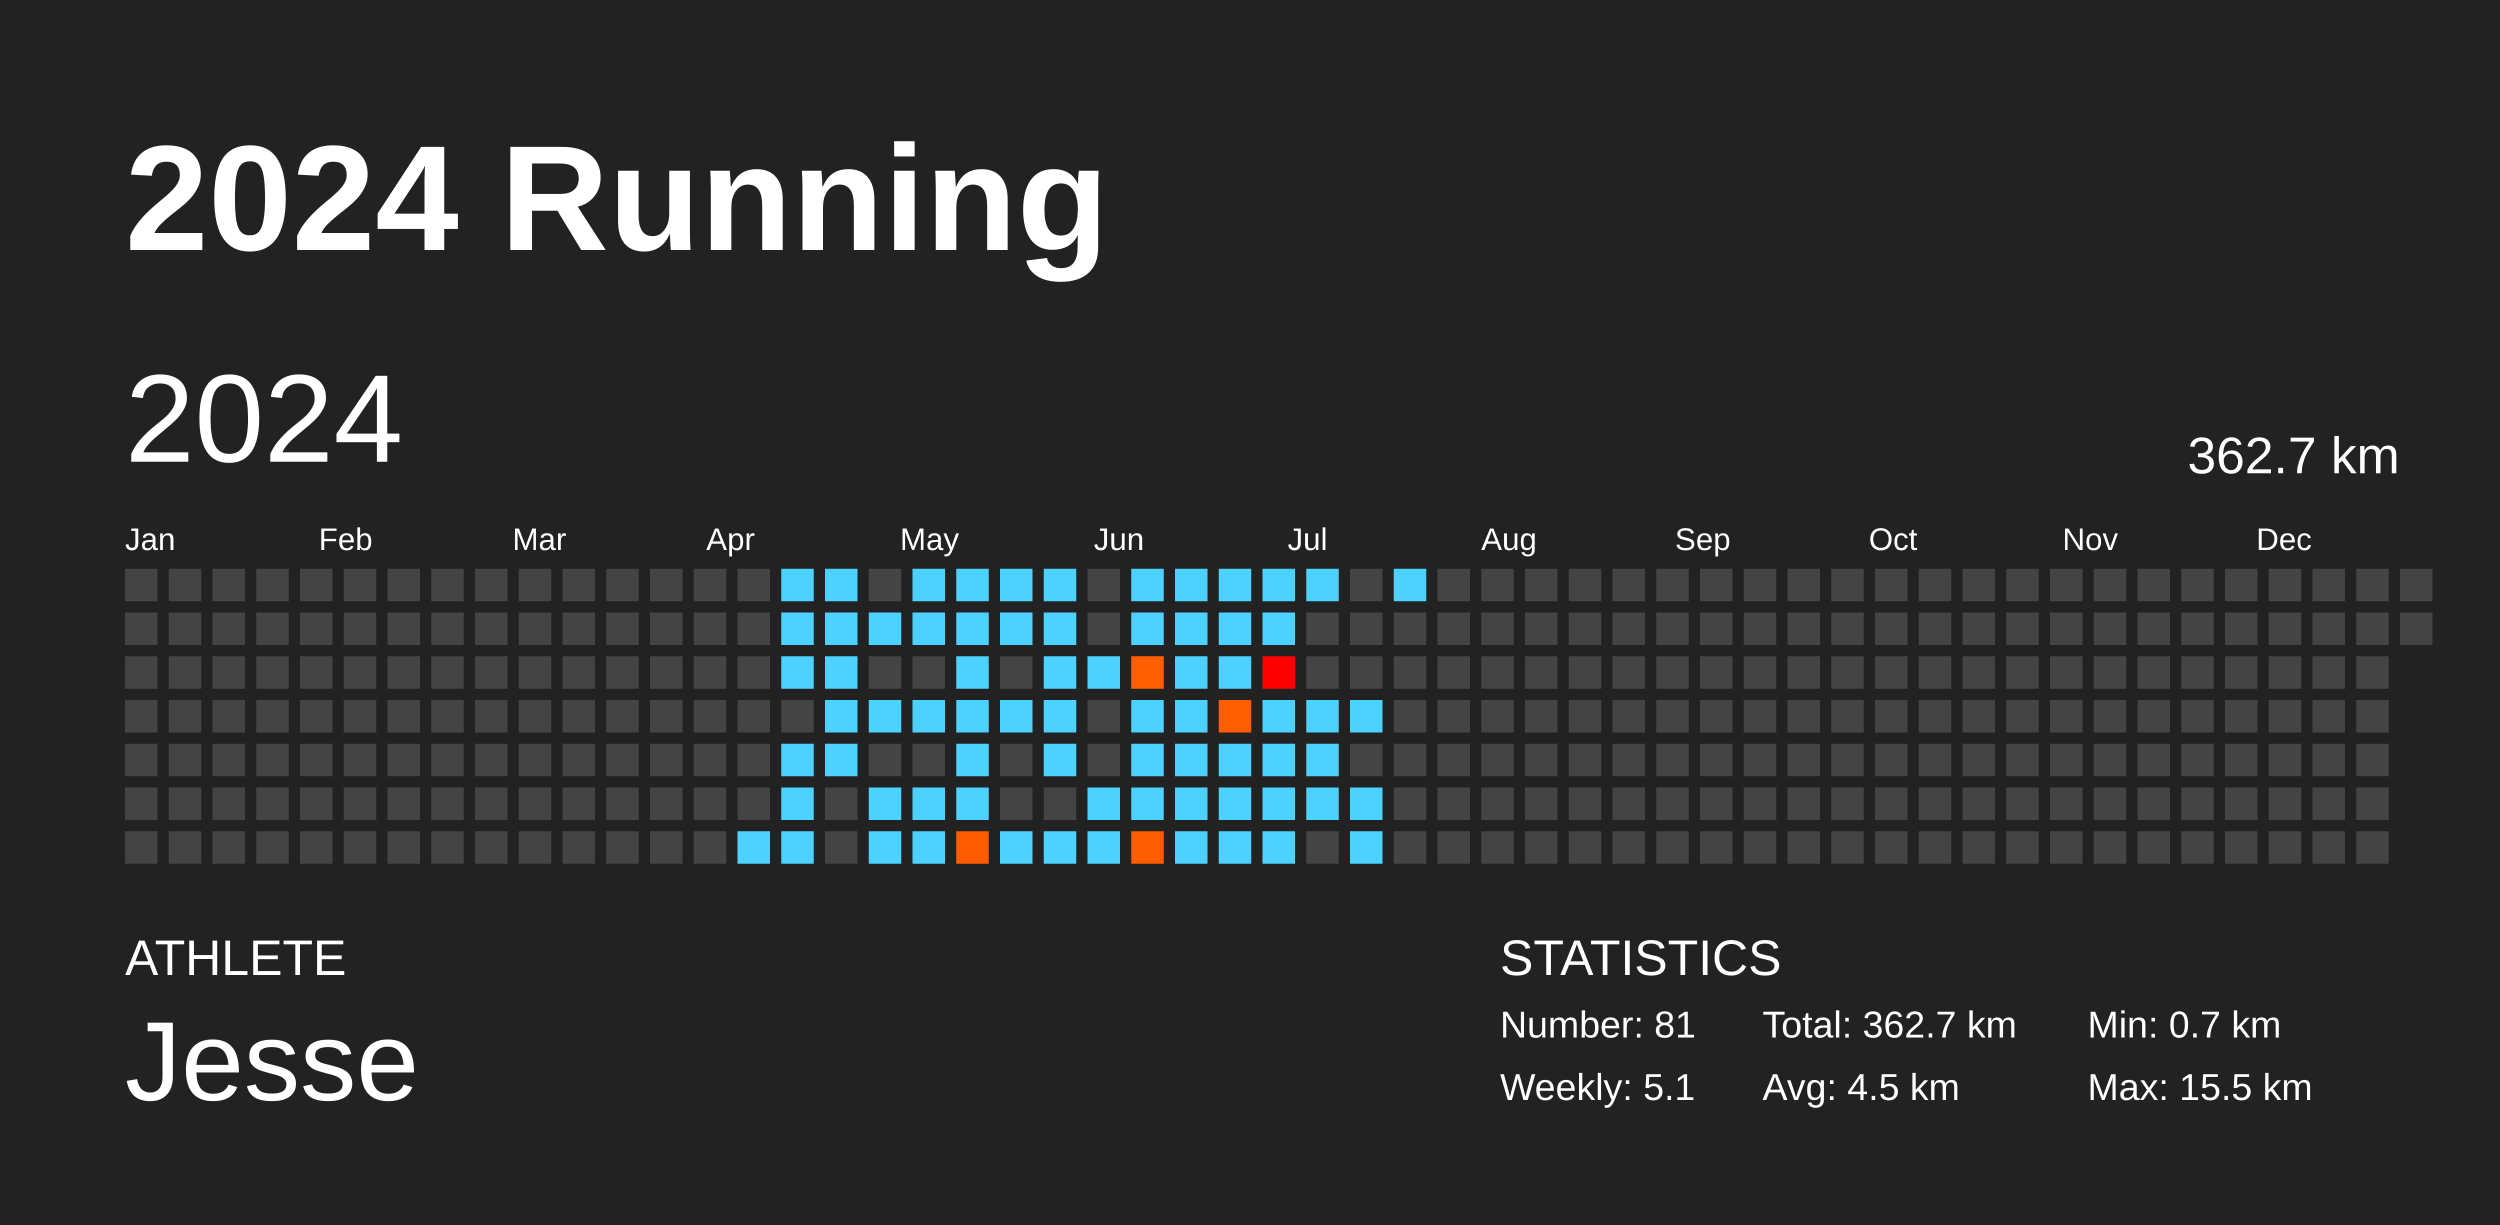
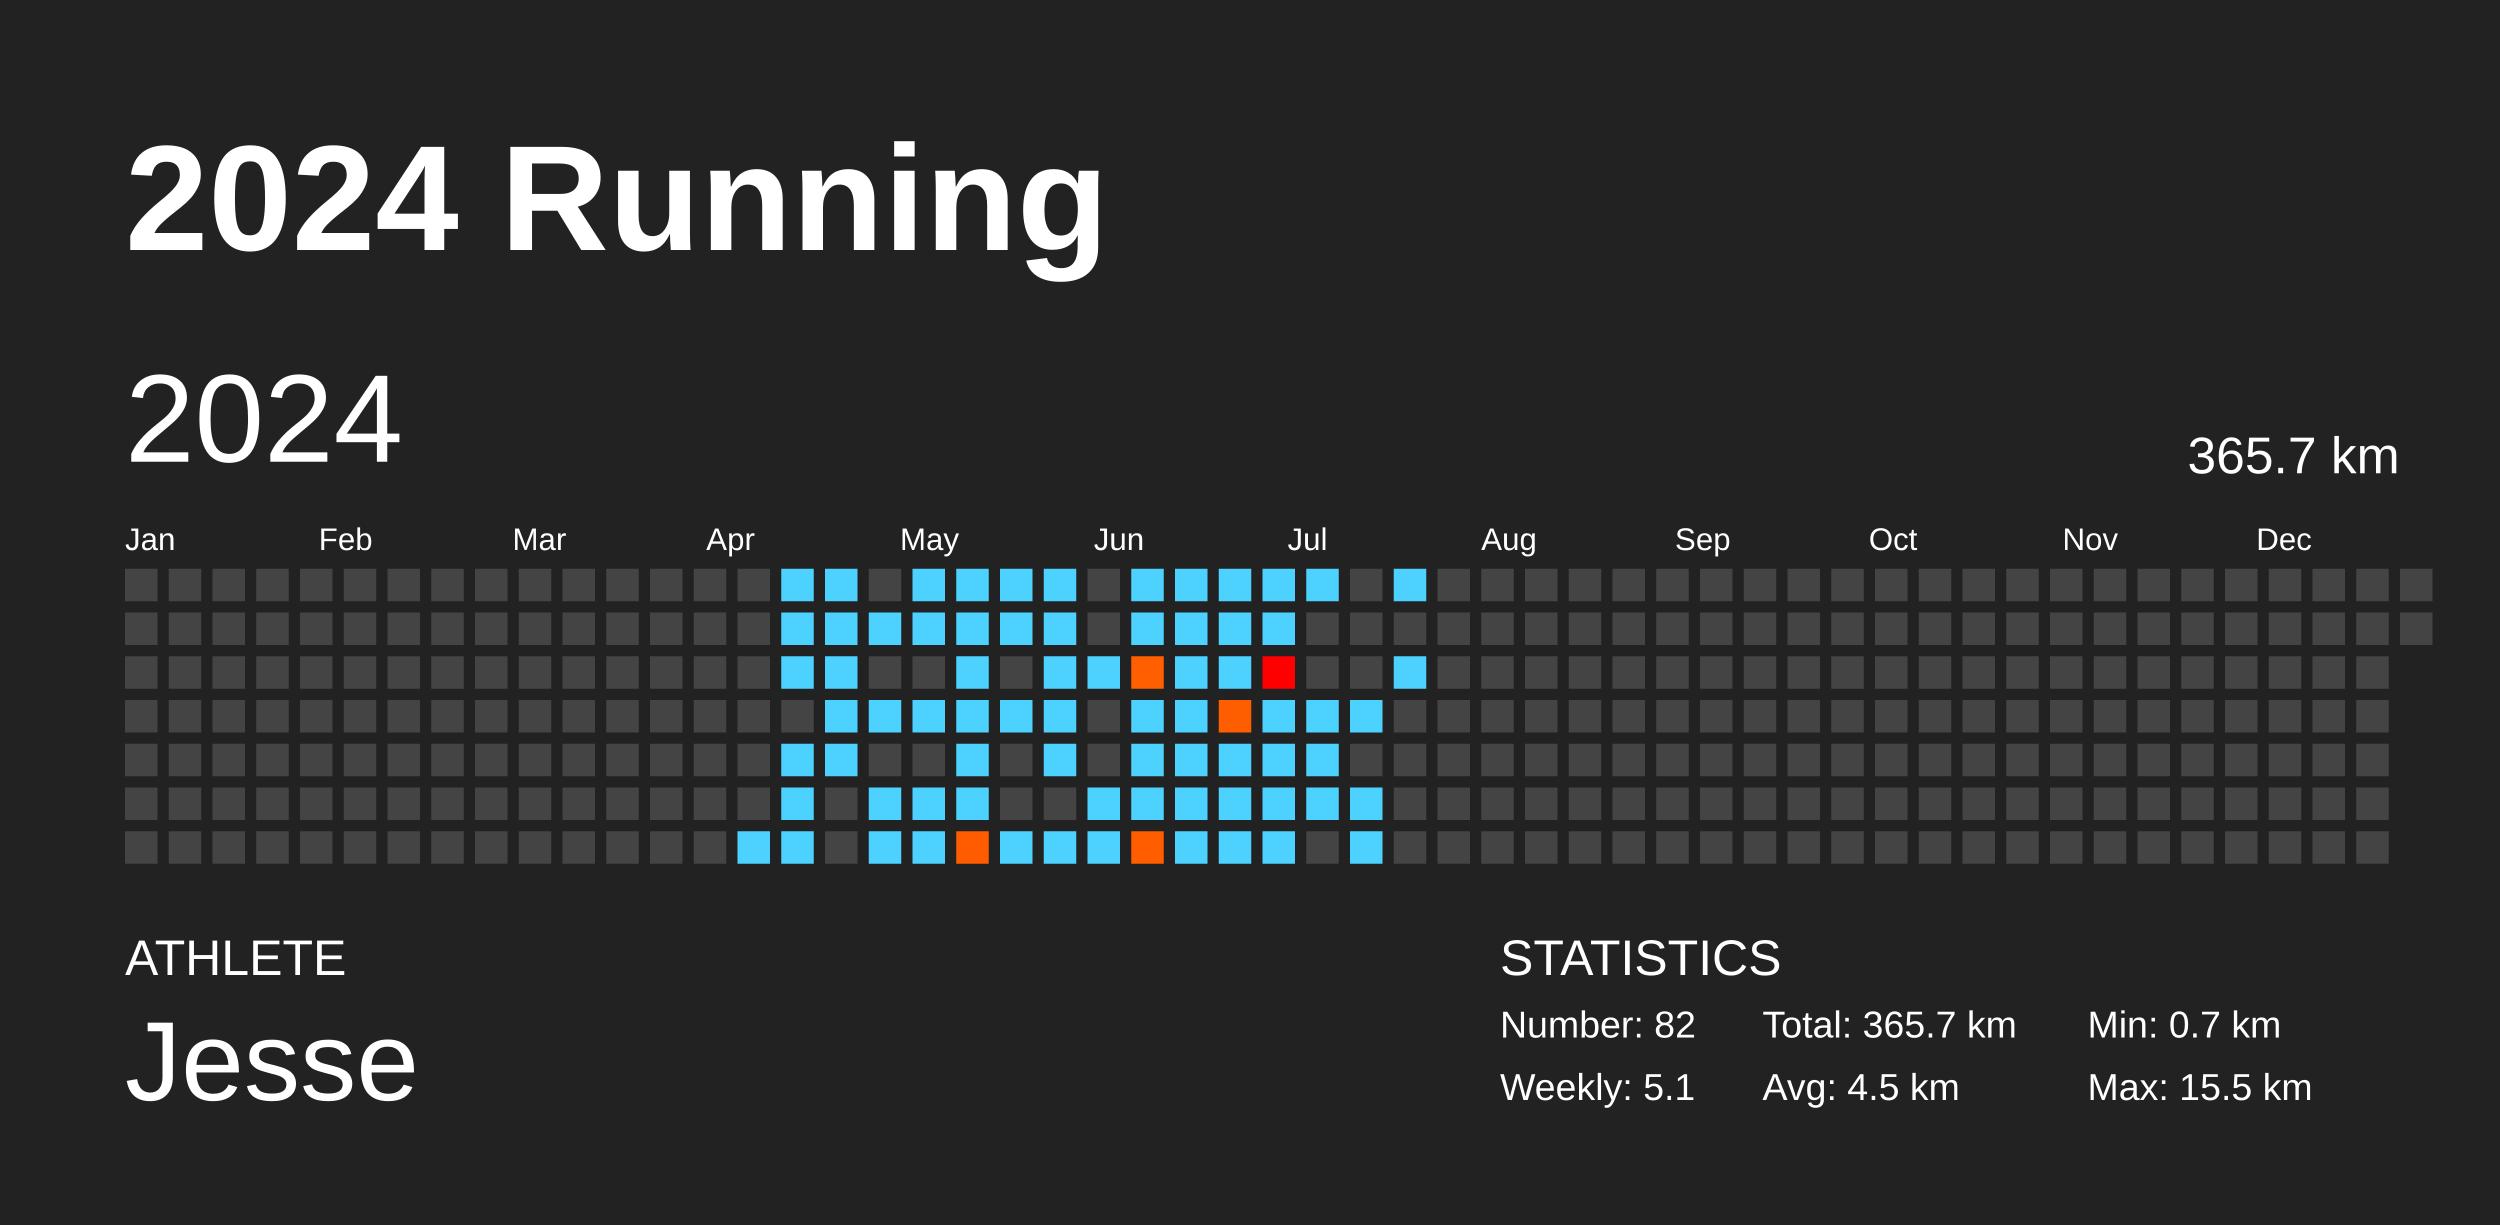
<svg xmlns="http://www.w3.org/2000/svg" baseProfile="full" height="98mm" version="1.1" viewBox="0,0,200,98" width="200mm">
  <defs />
  <rect fill="#222222" height="98" width="200" x="0" y="0" />
  <text fill="#FFFFFF" style="font-size:12px; font-family:Arial; font-weight:bold;" x="10" y="20">2024 Running</text>
  <text fill="#FFFFFF" style="font-size:4px; font-family:Arial" x="10" y="78">ATHLETE</text>
  <text fill="#FFFFFF" style="font-size:9px; font-family:Arial" x="10" y="88">Jesse</text>
  <text fill="#FFFFFF" style="font-size:4px; font-family:Arial" x="120" y="78">STATISTICS</text>
-   <text fill="#FFFFFF" style="font-size:3px; font-family:Arial" x="120" y="83">Number: 81</text>
+   <text fill="#FFFFFF" style="font-size:3px; font-family:Arial" x="120" y="83">Number: 82</text>
  <text fill="#FFFFFF" style="font-size:3px; font-family:Arial" x="120" y="88">Weekly: 5.1</text>
-   <text fill="#FFFFFF" style="font-size:3px; font-family:Arial" x="141" y="83">Total: 362.7 km</text>
+   <text fill="#FFFFFF" style="font-size:3px; font-family:Arial" x="141" y="83">Total: 365.7 km</text>
  <text fill="#FFFFFF" style="font-size:3px; font-family:Arial" x="141" y="88">Avg: 4.5 km</text>
  <text fill="#FFFFFF" style="font-size:3px; font-family:Arial" x="167" y="83">Min: 0.7 km</text>
  <text fill="#FFFFFF" style="font-size:3px; font-family:Arial" x="167" y="88">Max: 15.5 km</text>
  <text dominant-baseline="hanging" fill="#FFFFFF" style="font-size:10.0px; font-family:Arial;" x="10" y="30">2024</text>
-   <text dominant-baseline="hanging" fill="#FFFFFF" style="font-size:4.125px; font-family:Arial;" x="175" y="35">362.7 km</text>
+   <text dominant-baseline="hanging" fill="#FFFFFF" style="font-size:4.125px; font-family:Arial;" x="175" y="35">365.7 km</text>
  <text fill="#FFFFFF" style="font-size:2.5px; font-family:Arial" x="10.0" y="44">Jan</text>
  <text fill="#FFFFFF" style="font-size:2.5px; font-family:Arial" x="25.5" y="44">Feb</text>
  <text fill="#FFFFFF" style="font-size:2.5px; font-family:Arial" x="41.0" y="44">Mar</text>
  <text fill="#FFFFFF" style="font-size:2.5px; font-family:Arial" x="56.5" y="44">Apr</text>
  <text fill="#FFFFFF" style="font-size:2.5px; font-family:Arial" x="72.0" y="44">May</text>
  <text fill="#FFFFFF" style="font-size:2.5px; font-family:Arial" x="87.5" y="44">Jun</text>
  <text fill="#FFFFFF" style="font-size:2.5px; font-family:Arial" x="103.0" y="44">Jul</text>
  <text fill="#FFFFFF" style="font-size:2.5px; font-family:Arial" x="118.5" y="44">Aug</text>
  <text fill="#FFFFFF" style="font-size:2.5px; font-family:Arial" x="134.0" y="44">Sep</text>
  <text fill="#FFFFFF" style="font-size:2.5px; font-family:Arial" x="149.5" y="44">Oct</text>
  <text fill="#FFFFFF" style="font-size:2.5px; font-family:Arial" x="165.0" y="44">Nov</text>
  <text fill="#FFFFFF" style="font-size:2.5px; font-family:Arial" x="180.5" y="44">Dec</text>
  <rect fill="#444444" height="2.6" width="2.6" x="10.0" y="45.5" />
  <rect fill="#444444" height="2.6" width="2.6" x="10.0" y="49.0" />
  <rect fill="#444444" height="2.6" width="2.6" x="10.0" y="52.5" />
  <rect fill="#444444" height="2.6" width="2.6" x="10.0" y="56.0" />
  <rect fill="#444444" height="2.6" width="2.6" x="10.0" y="59.5" />
  <rect fill="#444444" height="2.6" width="2.6" x="10.0" y="63.0" />
  <rect fill="#444444" height="2.6" width="2.6" x="10.0" y="66.5" />
  <rect fill="#444444" height="2.6" width="2.6" x="13.5" y="45.5" />
  <rect fill="#444444" height="2.6" width="2.6" x="13.5" y="49.0" />
  <rect fill="#444444" height="2.6" width="2.6" x="13.5" y="52.5" />
  <rect fill="#444444" height="2.6" width="2.6" x="13.5" y="56.0" />
  <rect fill="#444444" height="2.6" width="2.6" x="13.5" y="59.5" />
  <rect fill="#444444" height="2.6" width="2.6" x="13.5" y="63.0" />
  <rect fill="#444444" height="2.6" width="2.6" x="13.5" y="66.5" />
  <rect fill="#444444" height="2.6" width="2.6" x="17.0" y="45.5" />
  <rect fill="#444444" height="2.6" width="2.6" x="17.0" y="49.0" />
  <rect fill="#444444" height="2.6" width="2.6" x="17.0" y="52.5" />
  <rect fill="#444444" height="2.6" width="2.6" x="17.0" y="56.0" />
  <rect fill="#444444" height="2.6" width="2.6" x="17.0" y="59.5" />
  <rect fill="#444444" height="2.6" width="2.6" x="17.0" y="63.0" />
  <rect fill="#444444" height="2.6" width="2.6" x="17.0" y="66.5" />
  <rect fill="#444444" height="2.6" width="2.6" x="20.5" y="45.5" />
  <rect fill="#444444" height="2.6" width="2.6" x="20.5" y="49.0" />
  <rect fill="#444444" height="2.6" width="2.6" x="20.5" y="52.5" />
  <rect fill="#444444" height="2.6" width="2.6" x="20.5" y="56.0" />
  <rect fill="#444444" height="2.6" width="2.6" x="20.5" y="59.5" />
  <rect fill="#444444" height="2.6" width="2.6" x="20.5" y="63.0" />
  <rect fill="#444444" height="2.6" width="2.6" x="20.5" y="66.5" />
  <rect fill="#444444" height="2.6" width="2.6" x="24.0" y="45.5" />
  <rect fill="#444444" height="2.6" width="2.6" x="24.0" y="49.0" />
  <rect fill="#444444" height="2.6" width="2.6" x="24.0" y="52.5" />
  <rect fill="#444444" height="2.6" width="2.6" x="24.0" y="56.0" />
  <rect fill="#444444" height="2.6" width="2.6" x="24.0" y="59.5" />
  <rect fill="#444444" height="2.6" width="2.6" x="24.0" y="63.0" />
  <rect fill="#444444" height="2.6" width="2.6" x="24.0" y="66.5" />
  <rect fill="#444444" height="2.6" width="2.6" x="27.5" y="45.5" />
  <rect fill="#444444" height="2.6" width="2.6" x="27.5" y="49.0" />
  <rect fill="#444444" height="2.6" width="2.6" x="27.5" y="52.5" />
  <rect fill="#444444" height="2.6" width="2.6" x="27.5" y="56.0" />
  <rect fill="#444444" height="2.6" width="2.6" x="27.5" y="59.5" />
  <rect fill="#444444" height="2.6" width="2.6" x="27.5" y="63.0" />
  <rect fill="#444444" height="2.6" width="2.6" x="27.5" y="66.5" />
  <rect fill="#444444" height="2.6" width="2.6" x="31.0" y="45.5" />
  <rect fill="#444444" height="2.6" width="2.6" x="31.0" y="49.0" />
  <rect fill="#444444" height="2.6" width="2.6" x="31.0" y="52.5" />
  <rect fill="#444444" height="2.6" width="2.6" x="31.0" y="56.0" />
  <rect fill="#444444" height="2.6" width="2.6" x="31.0" y="59.5" />
  <rect fill="#444444" height="2.6" width="2.6" x="31.0" y="63.0" />
  <rect fill="#444444" height="2.6" width="2.6" x="31.0" y="66.5" />
  <rect fill="#444444" height="2.6" width="2.6" x="34.5" y="45.5" />
  <rect fill="#444444" height="2.6" width="2.6" x="34.5" y="49.0" />
  <rect fill="#444444" height="2.6" width="2.6" x="34.5" y="52.5" />
  <rect fill="#444444" height="2.6" width="2.6" x="34.5" y="56.0" />
  <rect fill="#444444" height="2.6" width="2.6" x="34.5" y="59.5" />
  <rect fill="#444444" height="2.6" width="2.6" x="34.5" y="63.0" />
  <rect fill="#444444" height="2.6" width="2.6" x="34.5" y="66.5" />
  <rect fill="#444444" height="2.6" width="2.6" x="38.0" y="45.5" />
  <rect fill="#444444" height="2.6" width="2.6" x="38.0" y="49.0" />
  <rect fill="#444444" height="2.6" width="2.6" x="38.0" y="52.5" />
  <rect fill="#444444" height="2.6" width="2.6" x="38.0" y="56.0" />
  <rect fill="#444444" height="2.6" width="2.6" x="38.0" y="59.5" />
  <rect fill="#444444" height="2.6" width="2.6" x="38.0" y="63.0" />
  <rect fill="#444444" height="2.6" width="2.6" x="38.0" y="66.5" />
  <rect fill="#444444" height="2.6" width="2.6" x="41.5" y="45.5" />
  <rect fill="#444444" height="2.6" width="2.6" x="41.5" y="49.0" />
  <rect fill="#444444" height="2.6" width="2.6" x="41.5" y="52.5" />
  <rect fill="#444444" height="2.6" width="2.6" x="41.5" y="56.0" />
  <rect fill="#444444" height="2.6" width="2.6" x="41.5" y="59.5" />
  <rect fill="#444444" height="2.6" width="2.6" x="41.5" y="63.0" />
  <rect fill="#444444" height="2.6" width="2.6" x="41.5" y="66.5" />
  <rect fill="#444444" height="2.6" width="2.6" x="45.0" y="45.5" />
  <rect fill="#444444" height="2.6" width="2.6" x="45.0" y="49.0" />
  <rect fill="#444444" height="2.6" width="2.6" x="45.0" y="52.5" />
  <rect fill="#444444" height="2.6" width="2.6" x="45.0" y="56.0" />
  <rect fill="#444444" height="2.6" width="2.6" x="45.0" y="59.5" />
  <rect fill="#444444" height="2.6" width="2.6" x="45.0" y="63.0" />
  <rect fill="#444444" height="2.6" width="2.6" x="45.0" y="66.5" />
  <rect fill="#444444" height="2.6" width="2.6" x="48.5" y="45.5" />
  <rect fill="#444444" height="2.6" width="2.6" x="48.5" y="49.0" />
  <rect fill="#444444" height="2.6" width="2.6" x="48.5" y="52.5" />
  <rect fill="#444444" height="2.6" width="2.6" x="48.5" y="56.0" />
  <rect fill="#444444" height="2.6" width="2.6" x="48.5" y="59.5" />
  <rect fill="#444444" height="2.6" width="2.6" x="48.5" y="63.0" />
  <rect fill="#444444" height="2.6" width="2.6" x="48.5" y="66.5" />
  <rect fill="#444444" height="2.6" width="2.6" x="52.0" y="45.5" />
  <rect fill="#444444" height="2.6" width="2.6" x="52.0" y="49.0" />
  <rect fill="#444444" height="2.6" width="2.6" x="52.0" y="52.5" />
  <rect fill="#444444" height="2.6" width="2.6" x="52.0" y="56.0" />
  <rect fill="#444444" height="2.6" width="2.6" x="52.0" y="59.5" />
  <rect fill="#444444" height="2.6" width="2.6" x="52.0" y="63.0" />
  <rect fill="#444444" height="2.6" width="2.6" x="52.0" y="66.5" />
  <rect fill="#444444" height="2.6" width="2.6" x="55.5" y="45.5" />
  <rect fill="#444444" height="2.6" width="2.6" x="55.5" y="49.0" />
  <rect fill="#444444" height="2.6" width="2.6" x="55.5" y="52.5" />
  <rect fill="#444444" height="2.6" width="2.6" x="55.5" y="56.0" />
  <rect fill="#444444" height="2.6" width="2.6" x="55.5" y="59.5" />
  <rect fill="#444444" height="2.6" width="2.6" x="55.5" y="63.0" />
  <rect fill="#444444" height="2.6" width="2.6" x="55.5" y="66.5" />
  <rect fill="#444444" height="2.6" width="2.6" x="59.0" y="45.5" />
  <rect fill="#444444" height="2.6" width="2.6" x="59.0" y="49.0" />
  <rect fill="#444444" height="2.6" width="2.6" x="59.0" y="52.5" />
  <rect fill="#444444" height="2.6" width="2.6" x="59.0" y="56.0" />
  <rect fill="#444444" height="2.6" width="2.6" x="59.0" y="59.5" />
  <rect fill="#444444" height="2.6" width="2.6" x="59.0" y="63.0" />
  <rect fill="#4dd2ff" height="2.6" width="2.6" x="59.0" y="66.5" />
  <rect fill="#4dd2ff" height="2.6" width="2.6" x="62.5" y="45.5" />
  <rect fill="#4dd2ff" height="2.6" width="2.6" x="62.5" y="49.0" />
  <rect fill="#4dd2ff" height="2.6" width="2.6" x="62.5" y="52.5" />
  <rect fill="#444444" height="2.6" width="2.6" x="62.5" y="56.0" />
  <rect fill="#4dd2ff" height="2.6" width="2.6" x="62.5" y="59.5" />
  <rect fill="#4dd2ff" height="2.6" width="2.6" x="62.5" y="63.0" />
  <rect fill="#4dd2ff" height="2.6" width="2.6" x="62.5" y="66.5" />
  <rect fill="#4dd2ff" height="2.6" width="2.6" x="66.0" y="45.5" />
  <rect fill="#4dd2ff" height="2.6" width="2.6" x="66.0" y="49.0" />
  <rect fill="#4dd2ff" height="2.6" width="2.6" x="66.0" y="52.5" />
  <rect fill="#4dd2ff" height="2.6" width="2.6" x="66.0" y="56.0" />
  <rect fill="#4dd2ff" height="2.6" width="2.6" x="66.0" y="59.5" />
  <rect fill="#444444" height="2.6" width="2.6" x="66.0" y="63.0" />
  <rect fill="#444444" height="2.6" width="2.6" x="66.0" y="66.5" />
  <rect fill="#444444" height="2.6" width="2.6" x="69.5" y="45.5" />
  <rect fill="#4dd2ff" height="2.6" width="2.6" x="69.5" y="49.0" />
  <rect fill="#444444" height="2.6" width="2.6" x="69.5" y="52.5" />
  <rect fill="#4dd2ff" height="2.6" width="2.6" x="69.5" y="56.0" />
  <rect fill="#444444" height="2.6" width="2.6" x="69.5" y="59.5" />
  <rect fill="#4dd2ff" height="2.6" width="2.6" x="69.5" y="63.0" />
  <rect fill="#4dd2ff" height="2.6" width="2.6" x="69.5" y="66.5" />
  <rect fill="#4dd2ff" height="2.6" width="2.6" x="73.0" y="45.5" />
  <rect fill="#4dd2ff" height="2.6" width="2.6" x="73.0" y="49.0" />
  <rect fill="#444444" height="2.6" width="2.6" x="73.0" y="52.5" />
  <rect fill="#4dd2ff" height="2.6" width="2.6" x="73.0" y="56.0" />
  <rect fill="#444444" height="2.6" width="2.6" x="73.0" y="59.5" />
  <rect fill="#4dd2ff" height="2.6" width="2.6" x="73.0" y="63.0" />
  <rect fill="#4dd2ff" height="2.6" width="2.6" x="73.0" y="66.5" />
  <rect fill="#4dd2ff" height="2.6" width="2.6" x="76.5" y="45.5" />
  <rect fill="#4dd2ff" height="2.6" width="2.6" x="76.5" y="49.0" />
  <rect fill="#4dd2ff" height="2.6" width="2.6" x="76.5" y="52.5" />
  <rect fill="#4dd2ff" height="2.6" width="2.6" x="76.5" y="56.0" />
  <rect fill="#4dd2ff" height="2.6" width="2.6" x="76.5" y="59.5" />
  <rect fill="#4dd2ff" height="2.6" width="2.6" x="76.5" y="63.0" />
  <rect fill="#ff5b00" height="2.6" width="2.6" x="76.5" y="66.5" />
  <rect fill="#4dd2ff" height="2.6" width="2.6" x="80.0" y="45.5" />
  <rect fill="#4dd2ff" height="2.6" width="2.6" x="80.0" y="49.0" />
  <rect fill="#444444" height="2.6" width="2.6" x="80.0" y="52.5" />
  <rect fill="#4dd2ff" height="2.6" width="2.6" x="80.0" y="56.0" />
  <rect fill="#444444" height="2.6" width="2.6" x="80.0" y="59.5" />
  <rect fill="#444444" height="2.6" width="2.6" x="80.0" y="63.0" />
  <rect fill="#4dd2ff" height="2.6" width="2.6" x="80.0" y="66.5" />
  <rect fill="#4dd2ff" height="2.6" width="2.6" x="83.5" y="45.5" />
  <rect fill="#4dd2ff" height="2.6" width="2.6" x="83.5" y="49.0" />
  <rect fill="#4dd2ff" height="2.6" width="2.6" x="83.5" y="52.5" />
  <rect fill="#4dd2ff" height="2.6" width="2.6" x="83.5" y="56.0" />
  <rect fill="#4dd2ff" height="2.6" width="2.6" x="83.5" y="59.5" />
  <rect fill="#444444" height="2.6" width="2.6" x="83.5" y="63.0" />
  <rect fill="#4dd2ff" height="2.6" width="2.6" x="83.5" y="66.5" />
  <rect fill="#444444" height="2.6" width="2.6" x="87.0" y="45.5" />
  <rect fill="#444444" height="2.6" width="2.6" x="87.0" y="49.0" />
  <rect fill="#4dd2ff" height="2.6" width="2.6" x="87.0" y="52.5" />
  <rect fill="#444444" height="2.6" width="2.6" x="87.0" y="56.0" />
  <rect fill="#444444" height="2.6" width="2.6" x="87.0" y="59.5" />
  <rect fill="#4dd2ff" height="2.6" width="2.6" x="87.0" y="63.0" />
  <rect fill="#4dd2ff" height="2.6" width="2.6" x="87.0" y="66.5" />
  <rect fill="#4dd2ff" height="2.6" width="2.6" x="90.5" y="45.5" />
  <rect fill="#4dd2ff" height="2.6" width="2.6" x="90.5" y="49.0" />
  <rect fill="#ff5f00" height="2.6" width="2.6" x="90.5" y="52.5" />
  <rect fill="#4dd2ff" height="2.6" width="2.6" x="90.5" y="56.0" />
  <rect fill="#4dd2ff" height="2.6" width="2.6" x="90.5" y="59.5" />
  <rect fill="#4dd2ff" height="2.6" width="2.6" x="90.5" y="63.0" />
  <rect fill="#ff5d00" height="2.6" width="2.6" x="90.5" y="66.5" />
  <rect fill="#4dd2ff" height="2.6" width="2.6" x="94.0" y="45.5" />
  <rect fill="#4dd2ff" height="2.6" width="2.6" x="94.0" y="49.0" />
  <rect fill="#4dd2ff" height="2.6" width="2.6" x="94.0" y="52.5" />
  <rect fill="#4dd2ff" height="2.6" width="2.6" x="94.0" y="56.0" />
  <rect fill="#4dd2ff" height="2.6" width="2.6" x="94.0" y="59.5" />
  <rect fill="#4dd2ff" height="2.6" width="2.6" x="94.0" y="63.0" />
  <rect fill="#4dd2ff" height="2.6" width="2.6" x="94.0" y="66.5" />
  <rect fill="#4dd2ff" height="2.6" width="2.6" x="97.5" y="45.5" />
  <rect fill="#4dd2ff" height="2.6" width="2.6" x="97.5" y="49.0" />
  <rect fill="#4dd2ff" height="2.6" width="2.6" x="97.5" y="52.5" />
  <rect fill="#ff5e00" height="2.6" width="2.6" x="97.5" y="56.0" />
  <rect fill="#4dd2ff" height="2.6" width="2.6" x="97.5" y="59.5" />
  <rect fill="#4dd2ff" height="2.6" width="2.6" x="97.5" y="63.0" />
  <rect fill="#4dd2ff" height="2.6" width="2.6" x="97.5" y="66.5" />
  <rect fill="#4dd2ff" height="2.6" width="2.6" x="101.0" y="45.5" />
  <rect fill="#4dd2ff" height="2.6" width="2.6" x="101.0" y="49.0" />
  <rect fill="#ff0000" height="2.6" width="2.6" x="101.0" y="52.5" />
  <rect fill="#4dd2ff" height="2.6" width="2.6" x="101.0" y="56.0" />
  <rect fill="#4dd2ff" height="2.6" width="2.6" x="101.0" y="59.5" />
  <rect fill="#4dd2ff" height="2.6" width="2.6" x="101.0" y="63.0" />
  <rect fill="#4dd2ff" height="2.6" width="2.6" x="101.0" y="66.5" />
  <rect fill="#4dd2ff" height="2.6" width="2.6" x="104.5" y="45.5" />
  <rect fill="#444444" height="2.6" width="2.6" x="104.5" y="49.0" />
  <rect fill="#444444" height="2.6" width="2.6" x="104.5" y="52.5" />
  <rect fill="#4dd2ff" height="2.6" width="2.6" x="104.5" y="56.0" />
  <rect fill="#4dd2ff" height="2.6" width="2.6" x="104.5" y="59.5" />
  <rect fill="#4dd2ff" height="2.6" width="2.6" x="104.5" y="63.0" />
  <rect fill="#444444" height="2.6" width="2.6" x="104.5" y="66.5" />
  <rect fill="#444444" height="2.6" width="2.6" x="108.0" y="45.5" />
  <rect fill="#444444" height="2.6" width="2.6" x="108.0" y="49.0" />
  <rect fill="#444444" height="2.6" width="2.6" x="108.0" y="52.5" />
  <rect fill="#4dd2ff" height="2.6" width="2.6" x="108.0" y="56.0" />
  <rect fill="#444444" height="2.6" width="2.6" x="108.0" y="59.5" />
  <rect fill="#4dd2ff" height="2.6" width="2.6" x="108.0" y="63.0" />
  <rect fill="#4dd2ff" height="2.6" width="2.6" x="108.0" y="66.5" />
  <rect fill="#4dd2ff" height="2.6" width="2.6" x="111.5" y="45.5" />
  <rect fill="#444444" height="2.6" width="2.6" x="111.5" y="49.0" />
-   <rect fill="#444444" height="2.6" width="2.6" x="111.5" y="52.5" />
+   <rect fill="#4dd2ff" height="2.6" width="2.6" x="111.5" y="52.5" />
  <rect fill="#444444" height="2.6" width="2.6" x="111.5" y="56.0" />
  <rect fill="#444444" height="2.6" width="2.6" x="111.5" y="59.5" />
  <rect fill="#444444" height="2.6" width="2.6" x="111.5" y="63.0" />
  <rect fill="#444444" height="2.6" width="2.6" x="111.5" y="66.5" />
  <rect fill="#444444" height="2.6" width="2.6" x="115.0" y="45.5" />
  <rect fill="#444444" height="2.6" width="2.6" x="115.0" y="49.0" />
  <rect fill="#444444" height="2.6" width="2.6" x="115.0" y="52.5" />
  <rect fill="#444444" height="2.6" width="2.6" x="115.0" y="56.0" />
  <rect fill="#444444" height="2.6" width="2.6" x="115.0" y="59.5" />
  <rect fill="#444444" height="2.6" width="2.6" x="115.0" y="63.0" />
  <rect fill="#444444" height="2.6" width="2.6" x="115.0" y="66.5" />
  <rect fill="#444444" height="2.6" width="2.6" x="118.5" y="45.5" />
  <rect fill="#444444" height="2.6" width="2.6" x="118.5" y="49.0" />
  <rect fill="#444444" height="2.6" width="2.6" x="118.5" y="52.5" />
  <rect fill="#444444" height="2.6" width="2.6" x="118.5" y="56.0" />
  <rect fill="#444444" height="2.6" width="2.6" x="118.5" y="59.5" />
  <rect fill="#444444" height="2.6" width="2.6" x="118.5" y="63.0" />
  <rect fill="#444444" height="2.6" width="2.6" x="118.5" y="66.5" />
  <rect fill="#444444" height="2.6" width="2.6" x="122.0" y="45.5" />
  <rect fill="#444444" height="2.6" width="2.6" x="122.0" y="49.0" />
  <rect fill="#444444" height="2.6" width="2.6" x="122.0" y="52.5" />
  <rect fill="#444444" height="2.6" width="2.6" x="122.0" y="56.0" />
  <rect fill="#444444" height="2.6" width="2.6" x="122.0" y="59.5" />
  <rect fill="#444444" height="2.6" width="2.6" x="122.0" y="63.0" />
  <rect fill="#444444" height="2.6" width="2.6" x="122.0" y="66.5" />
  <rect fill="#444444" height="2.6" width="2.6" x="125.5" y="45.5" />
  <rect fill="#444444" height="2.6" width="2.6" x="125.5" y="49.0" />
  <rect fill="#444444" height="2.6" width="2.6" x="125.5" y="52.5" />
  <rect fill="#444444" height="2.6" width="2.6" x="125.5" y="56.0" />
  <rect fill="#444444" height="2.6" width="2.6" x="125.5" y="59.5" />
  <rect fill="#444444" height="2.6" width="2.6" x="125.5" y="63.0" />
  <rect fill="#444444" height="2.6" width="2.6" x="125.5" y="66.5" />
  <rect fill="#444444" height="2.6" width="2.6" x="129.0" y="45.5" />
  <rect fill="#444444" height="2.6" width="2.6" x="129.0" y="49.0" />
  <rect fill="#444444" height="2.6" width="2.6" x="129.0" y="52.5" />
  <rect fill="#444444" height="2.6" width="2.6" x="129.0" y="56.0" />
  <rect fill="#444444" height="2.6" width="2.6" x="129.0" y="59.5" />
  <rect fill="#444444" height="2.6" width="2.6" x="129.0" y="63.0" />
  <rect fill="#444444" height="2.6" width="2.6" x="129.0" y="66.5" />
  <rect fill="#444444" height="2.6" width="2.6" x="132.5" y="45.5" />
  <rect fill="#444444" height="2.6" width="2.6" x="132.5" y="49.0" />
  <rect fill="#444444" height="2.6" width="2.6" x="132.5" y="52.5" />
  <rect fill="#444444" height="2.6" width="2.6" x="132.5" y="56.0" />
  <rect fill="#444444" height="2.6" width="2.6" x="132.5" y="59.5" />
  <rect fill="#444444" height="2.6" width="2.6" x="132.5" y="63.0" />
  <rect fill="#444444" height="2.6" width="2.6" x="132.5" y="66.5" />
  <rect fill="#444444" height="2.6" width="2.6" x="136.0" y="45.5" />
  <rect fill="#444444" height="2.6" width="2.6" x="136.0" y="49.0" />
  <rect fill="#444444" height="2.6" width="2.6" x="136.0" y="52.5" />
  <rect fill="#444444" height="2.6" width="2.6" x="136.0" y="56.0" />
  <rect fill="#444444" height="2.6" width="2.6" x="136.0" y="59.5" />
  <rect fill="#444444" height="2.6" width="2.6" x="136.0" y="63.0" />
  <rect fill="#444444" height="2.6" width="2.6" x="136.0" y="66.5" />
  <rect fill="#444444" height="2.6" width="2.6" x="139.5" y="45.5" />
  <rect fill="#444444" height="2.6" width="2.6" x="139.5" y="49.0" />
  <rect fill="#444444" height="2.6" width="2.6" x="139.5" y="52.5" />
  <rect fill="#444444" height="2.6" width="2.6" x="139.5" y="56.0" />
  <rect fill="#444444" height="2.6" width="2.6" x="139.5" y="59.5" />
  <rect fill="#444444" height="2.6" width="2.6" x="139.5" y="63.0" />
  <rect fill="#444444" height="2.6" width="2.6" x="139.5" y="66.5" />
  <rect fill="#444444" height="2.6" width="2.6" x="143.0" y="45.5" />
  <rect fill="#444444" height="2.6" width="2.6" x="143.0" y="49.0" />
  <rect fill="#444444" height="2.6" width="2.6" x="143.0" y="52.5" />
  <rect fill="#444444" height="2.6" width="2.6" x="143.0" y="56.0" />
  <rect fill="#444444" height="2.6" width="2.6" x="143.0" y="59.5" />
  <rect fill="#444444" height="2.6" width="2.6" x="143.0" y="63.0" />
  <rect fill="#444444" height="2.6" width="2.6" x="143.0" y="66.5" />
  <rect fill="#444444" height="2.6" width="2.6" x="146.5" y="45.5" />
  <rect fill="#444444" height="2.6" width="2.6" x="146.5" y="49.0" />
  <rect fill="#444444" height="2.6" width="2.6" x="146.5" y="52.5" />
  <rect fill="#444444" height="2.6" width="2.6" x="146.5" y="56.0" />
  <rect fill="#444444" height="2.6" width="2.6" x="146.5" y="59.5" />
  <rect fill="#444444" height="2.6" width="2.6" x="146.5" y="63.0" />
  <rect fill="#444444" height="2.6" width="2.6" x="146.5" y="66.5" />
  <rect fill="#444444" height="2.6" width="2.6" x="150.0" y="45.5" />
  <rect fill="#444444" height="2.6" width="2.6" x="150.0" y="49.0" />
  <rect fill="#444444" height="2.6" width="2.6" x="150.0" y="52.5" />
  <rect fill="#444444" height="2.6" width="2.6" x="150.0" y="56.0" />
  <rect fill="#444444" height="2.6" width="2.6" x="150.0" y="59.5" />
  <rect fill="#444444" height="2.6" width="2.6" x="150.0" y="63.0" />
  <rect fill="#444444" height="2.6" width="2.6" x="150.0" y="66.5" />
  <rect fill="#444444" height="2.6" width="2.6" x="153.5" y="45.5" />
  <rect fill="#444444" height="2.6" width="2.6" x="153.5" y="49.0" />
  <rect fill="#444444" height="2.6" width="2.6" x="153.5" y="52.5" />
  <rect fill="#444444" height="2.6" width="2.6" x="153.5" y="56.0" />
  <rect fill="#444444" height="2.6" width="2.6" x="153.5" y="59.5" />
  <rect fill="#444444" height="2.6" width="2.6" x="153.5" y="63.0" />
  <rect fill="#444444" height="2.6" width="2.6" x="153.5" y="66.5" />
  <rect fill="#444444" height="2.6" width="2.6" x="157.0" y="45.5" />
  <rect fill="#444444" height="2.6" width="2.6" x="157.0" y="49.0" />
  <rect fill="#444444" height="2.6" width="2.6" x="157.0" y="52.5" />
  <rect fill="#444444" height="2.6" width="2.6" x="157.0" y="56.0" />
  <rect fill="#444444" height="2.6" width="2.6" x="157.0" y="59.5" />
  <rect fill="#444444" height="2.6" width="2.6" x="157.0" y="63.0" />
  <rect fill="#444444" height="2.6" width="2.6" x="157.0" y="66.5" />
  <rect fill="#444444" height="2.6" width="2.6" x="160.5" y="45.5" />
  <rect fill="#444444" height="2.6" width="2.6" x="160.5" y="49.0" />
  <rect fill="#444444" height="2.6" width="2.6" x="160.5" y="52.5" />
  <rect fill="#444444" height="2.6" width="2.6" x="160.5" y="56.0" />
  <rect fill="#444444" height="2.6" width="2.6" x="160.5" y="59.5" />
  <rect fill="#444444" height="2.6" width="2.6" x="160.5" y="63.0" />
  <rect fill="#444444" height="2.6" width="2.6" x="160.5" y="66.5" />
  <rect fill="#444444" height="2.6" width="2.6" x="164.0" y="45.5" />
  <rect fill="#444444" height="2.6" width="2.6" x="164.0" y="49.0" />
  <rect fill="#444444" height="2.6" width="2.6" x="164.0" y="52.5" />
  <rect fill="#444444" height="2.6" width="2.6" x="164.0" y="56.0" />
  <rect fill="#444444" height="2.6" width="2.6" x="164.0" y="59.5" />
  <rect fill="#444444" height="2.6" width="2.6" x="164.0" y="63.0" />
  <rect fill="#444444" height="2.6" width="2.6" x="164.0" y="66.5" />
  <rect fill="#444444" height="2.6" width="2.6" x="167.5" y="45.5" />
  <rect fill="#444444" height="2.6" width="2.6" x="167.5" y="49.0" />
  <rect fill="#444444" height="2.6" width="2.6" x="167.5" y="52.5" />
  <rect fill="#444444" height="2.6" width="2.6" x="167.5" y="56.0" />
  <rect fill="#444444" height="2.6" width="2.6" x="167.5" y="59.5" />
  <rect fill="#444444" height="2.6" width="2.6" x="167.5" y="63.0" />
  <rect fill="#444444" height="2.6" width="2.6" x="167.5" y="66.5" />
  <rect fill="#444444" height="2.6" width="2.6" x="171.0" y="45.5" />
  <rect fill="#444444" height="2.6" width="2.6" x="171.0" y="49.0" />
  <rect fill="#444444" height="2.6" width="2.6" x="171.0" y="52.5" />
  <rect fill="#444444" height="2.6" width="2.6" x="171.0" y="56.0" />
  <rect fill="#444444" height="2.6" width="2.6" x="171.0" y="59.5" />
  <rect fill="#444444" height="2.6" width="2.6" x="171.0" y="63.0" />
  <rect fill="#444444" height="2.6" width="2.6" x="171.0" y="66.5" />
  <rect fill="#444444" height="2.6" width="2.6" x="174.5" y="45.5" />
  <rect fill="#444444" height="2.6" width="2.6" x="174.5" y="49.0" />
  <rect fill="#444444" height="2.6" width="2.6" x="174.5" y="52.5" />
  <rect fill="#444444" height="2.6" width="2.6" x="174.5" y="56.0" />
  <rect fill="#444444" height="2.6" width="2.6" x="174.5" y="59.5" />
  <rect fill="#444444" height="2.6" width="2.6" x="174.5" y="63.0" />
  <rect fill="#444444" height="2.6" width="2.6" x="174.5" y="66.5" />
  <rect fill="#444444" height="2.6" width="2.6" x="178.0" y="45.5" />
  <rect fill="#444444" height="2.6" width="2.6" x="178.0" y="49.0" />
  <rect fill="#444444" height="2.6" width="2.6" x="178.0" y="52.5" />
  <rect fill="#444444" height="2.6" width="2.6" x="178.0" y="56.0" />
  <rect fill="#444444" height="2.6" width="2.6" x="178.0" y="59.5" />
  <rect fill="#444444" height="2.6" width="2.6" x="178.0" y="63.0" />
  <rect fill="#444444" height="2.6" width="2.6" x="178.0" y="66.5" />
  <rect fill="#444444" height="2.6" width="2.6" x="181.5" y="45.5" />
  <rect fill="#444444" height="2.6" width="2.6" x="181.5" y="49.0" />
  <rect fill="#444444" height="2.6" width="2.6" x="181.5" y="52.5" />
  <rect fill="#444444" height="2.6" width="2.6" x="181.5" y="56.0" />
  <rect fill="#444444" height="2.6" width="2.6" x="181.5" y="59.5" />
  <rect fill="#444444" height="2.6" width="2.6" x="181.5" y="63.0" />
  <rect fill="#444444" height="2.6" width="2.6" x="181.5" y="66.5" />
  <rect fill="#444444" height="2.6" width="2.6" x="185.0" y="45.5" />
  <rect fill="#444444" height="2.6" width="2.6" x="185.0" y="49.0" />
  <rect fill="#444444" height="2.6" width="2.6" x="185.0" y="52.5" />
  <rect fill="#444444" height="2.6" width="2.6" x="185.0" y="56.0" />
  <rect fill="#444444" height="2.6" width="2.6" x="185.0" y="59.5" />
  <rect fill="#444444" height="2.6" width="2.6" x="185.0" y="63.0" />
  <rect fill="#444444" height="2.6" width="2.6" x="185.0" y="66.5" />
  <rect fill="#444444" height="2.6" width="2.6" x="188.5" y="45.5" />
  <rect fill="#444444" height="2.6" width="2.6" x="188.5" y="49.0" />
  <rect fill="#444444" height="2.6" width="2.6" x="188.5" y="52.5" />
  <rect fill="#444444" height="2.6" width="2.6" x="188.5" y="56.0" />
  <rect fill="#444444" height="2.6" width="2.6" x="188.5" y="59.5" />
  <rect fill="#444444" height="2.6" width="2.6" x="188.5" y="63.0" />
  <rect fill="#444444" height="2.6" width="2.6" x="188.5" y="66.5" />
  <rect fill="#444444" height="2.6" width="2.6" x="192.0" y="45.5" />
  <rect fill="#444444" height="2.6" width="2.6" x="192.0" y="49.0" />
</svg>
